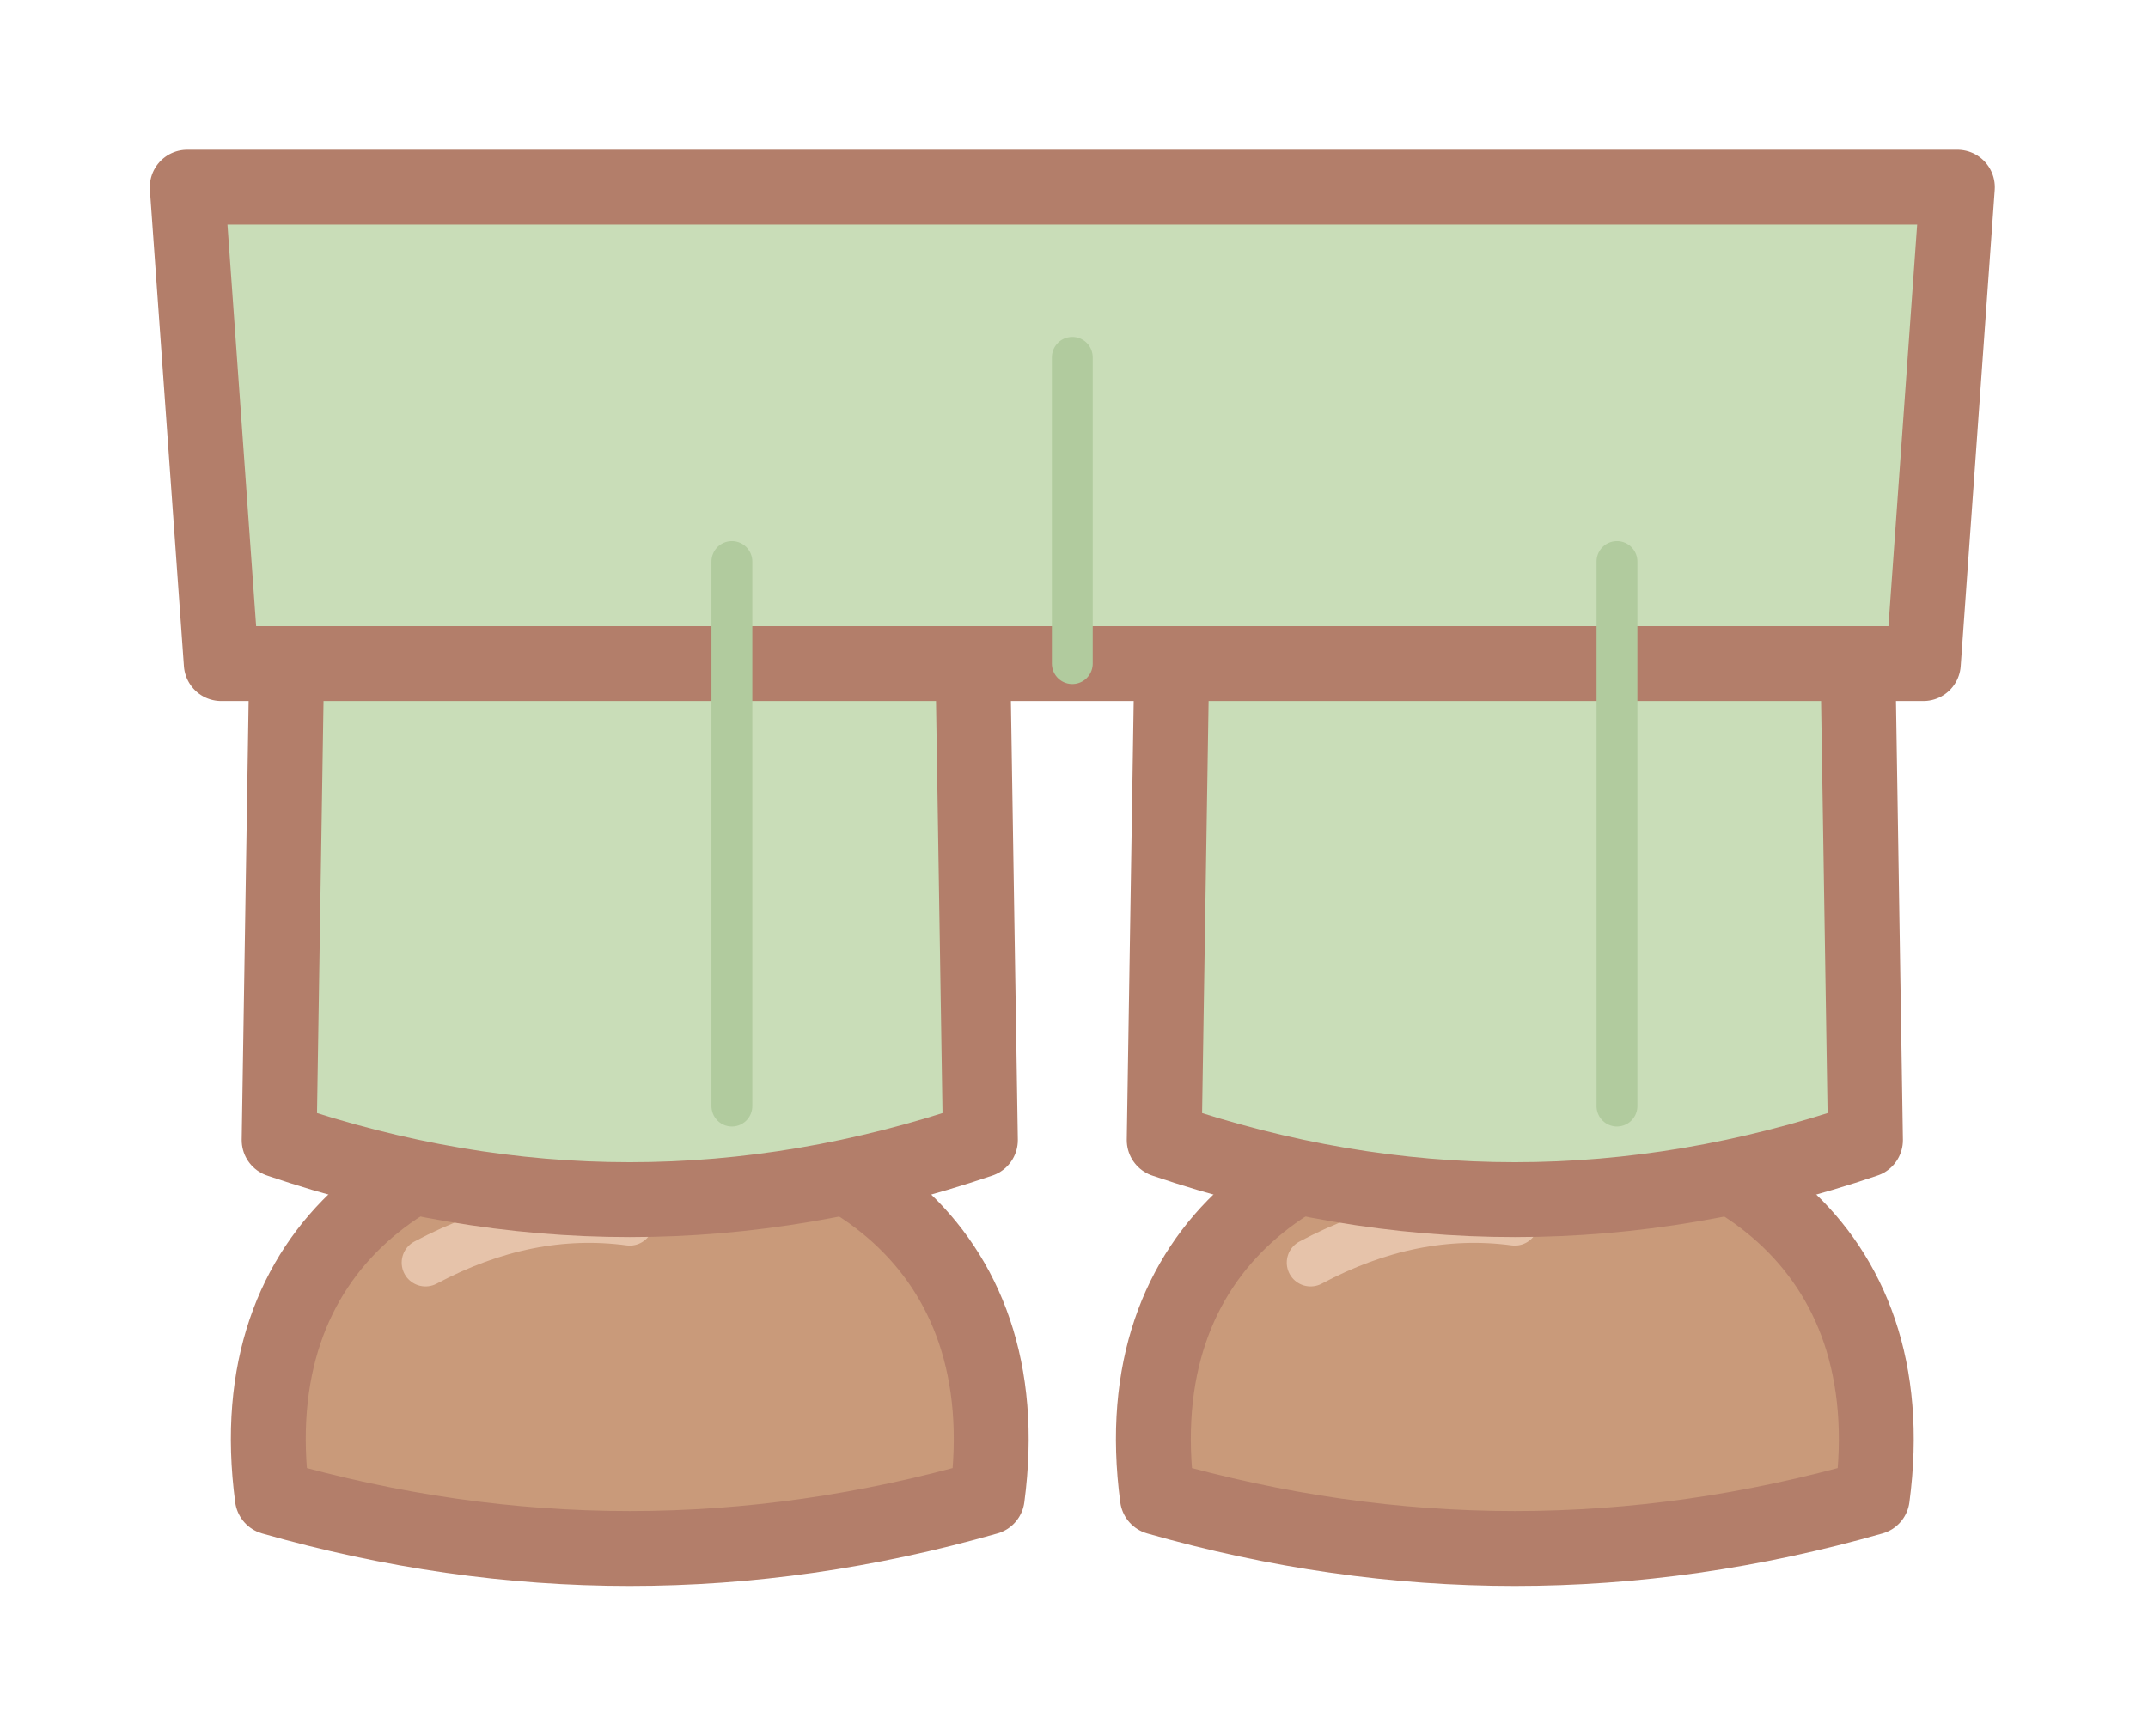
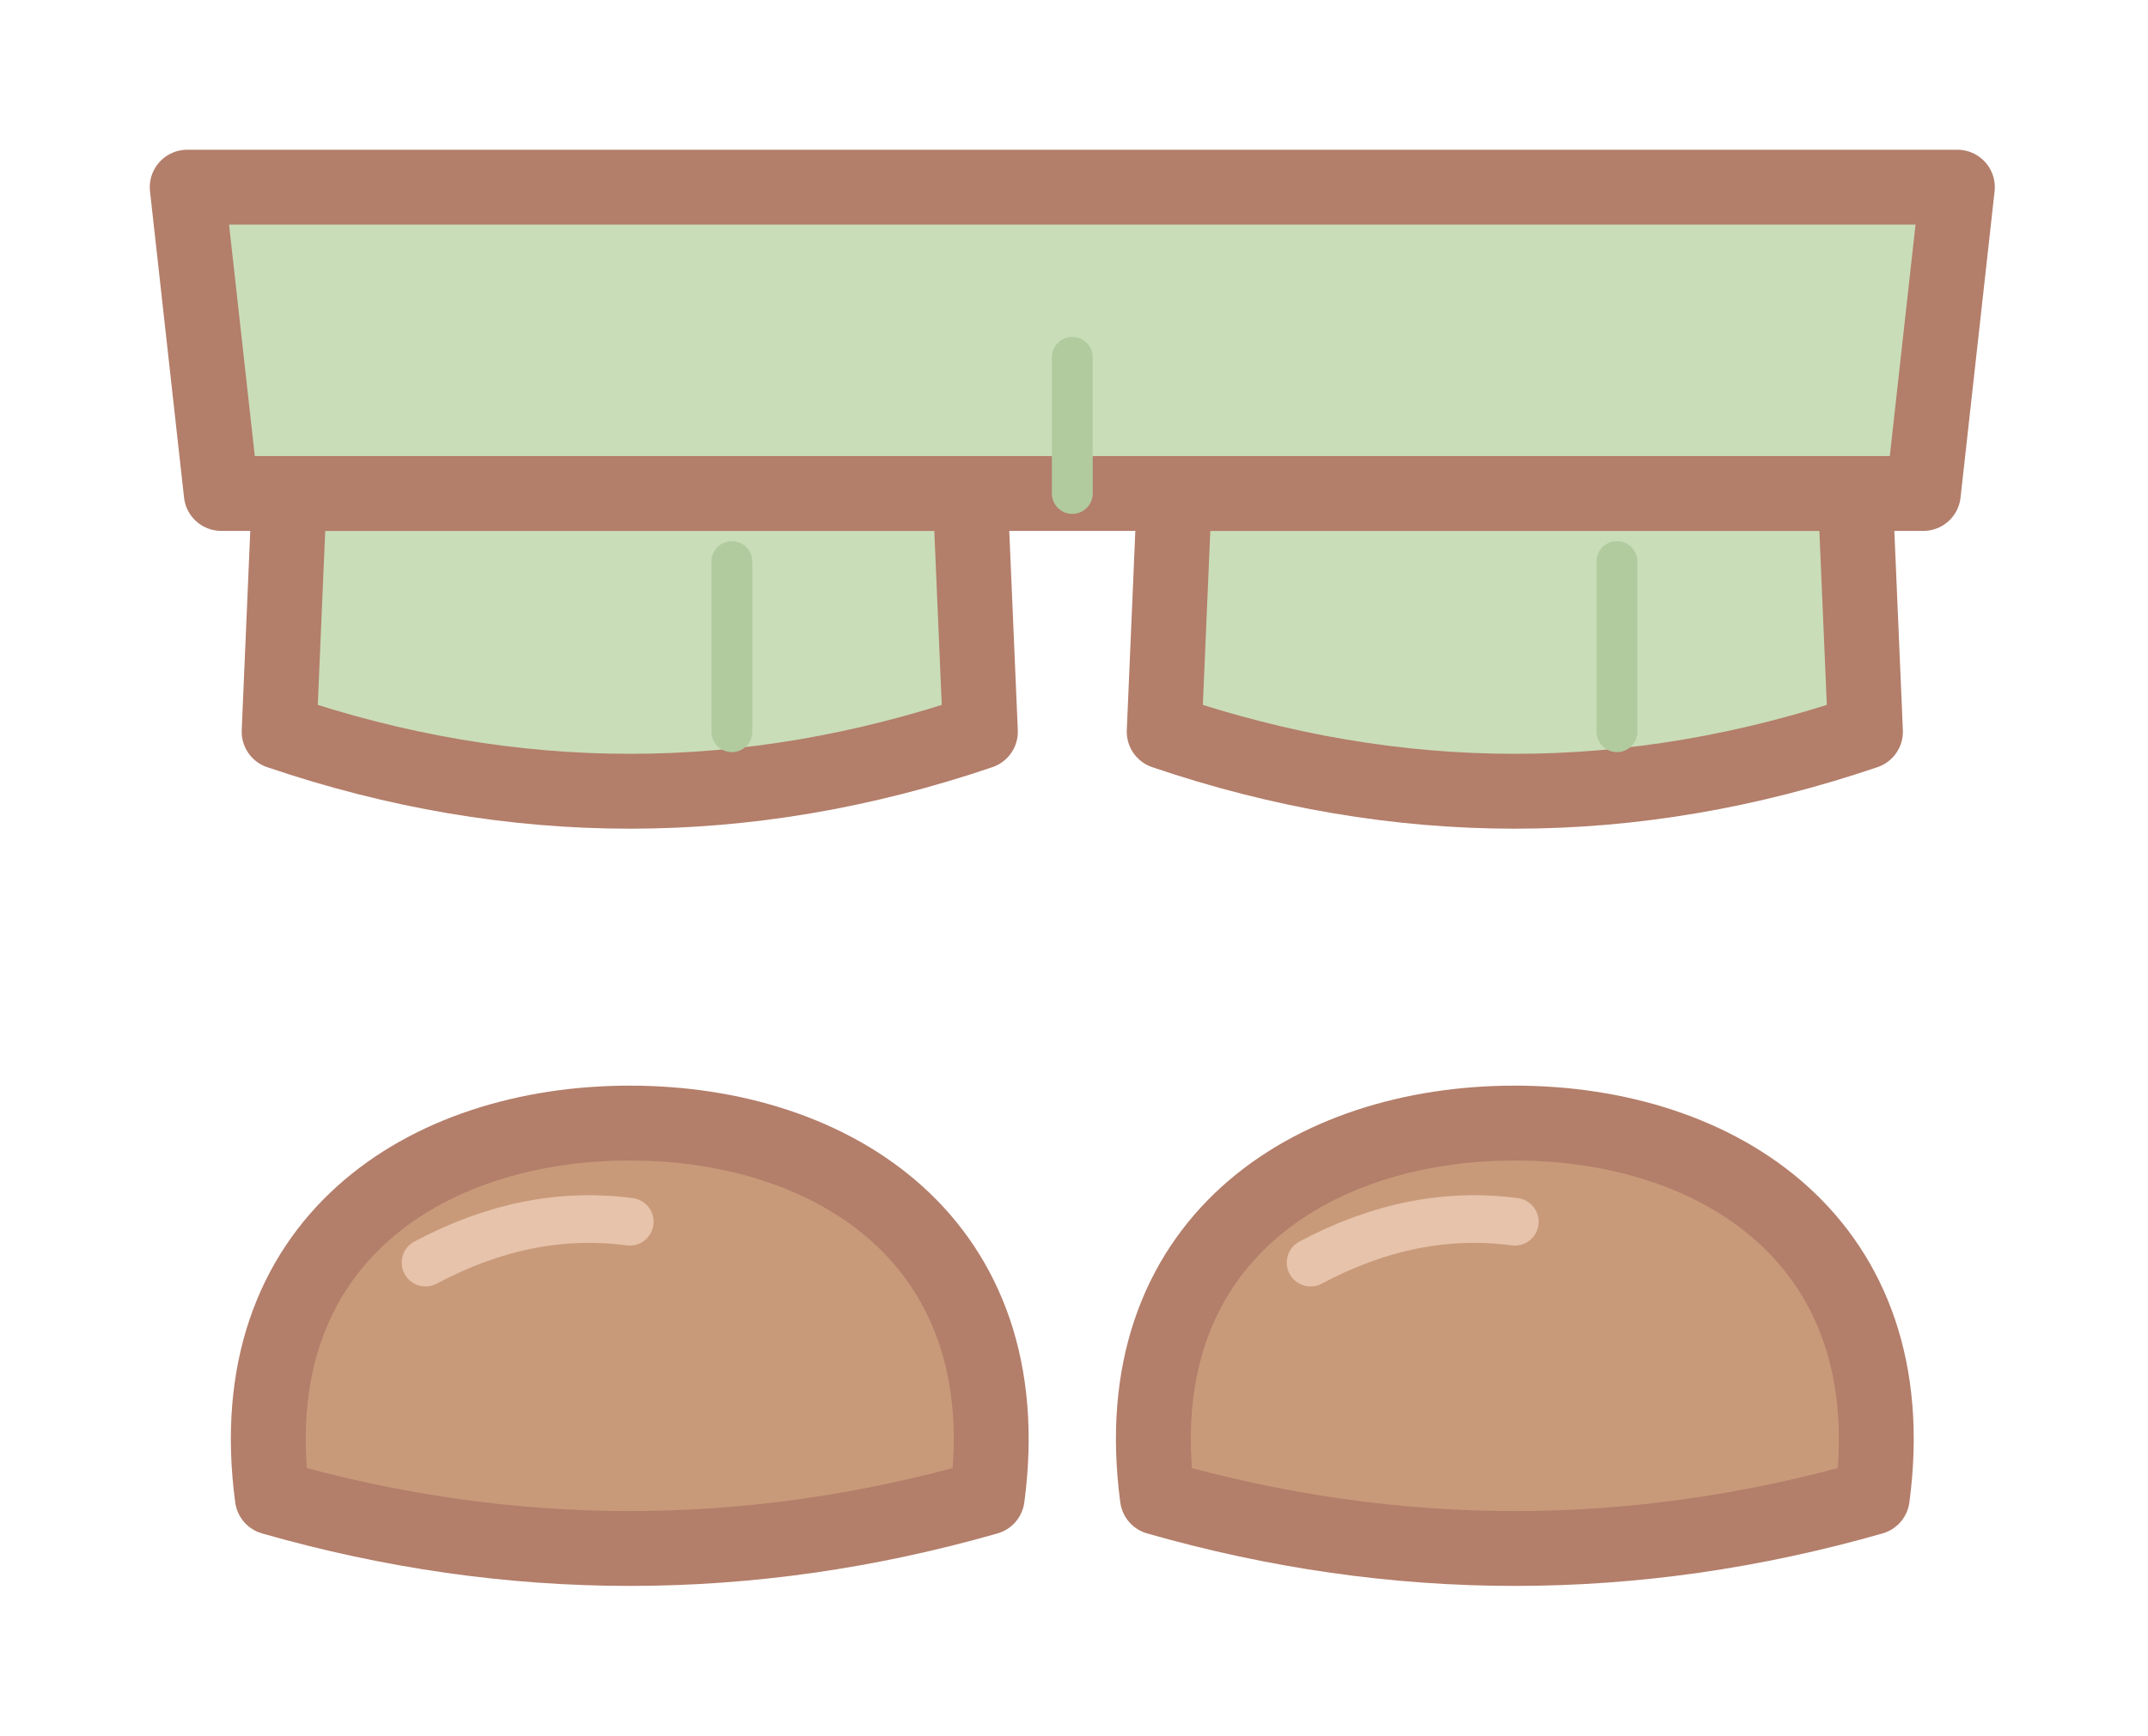
<svg xmlns="http://www.w3.org/2000/svg" viewBox="78.5 169.5 63.1 51.0" fill="none">
  <path d="M86.5 213.5 C85.5 206 91 202.5 97 202.5 C103 202.5 108.5 206 107.5 213.5 Q97 216.5 86.5 213.5 Z" fill="#C99A7A" stroke="#B37E6A" stroke-width="2.2" stroke-linejoin="round" stroke-linecap="round" />
  <path d="M91 206.6 q3 -1.6 6 -1.2" stroke="#E6C3AA" stroke-width="1.4" stroke-linecap="round" stroke-linejoin="round" fill="none" />
  <path d="M112.5 213.5 C111.5 206 117 202.5 123 202.5 C129 202.5 134.5 206 133.5 213.5 Q123 216.5 112.5 213.5 Z" fill="#C99A7A" stroke="#B37E6A" stroke-width="2.2" stroke-linejoin="round" stroke-linecap="round" />
  <path d="M117 206.6 q3 -1.6 6 -1.2" stroke="#E6C3AA" stroke-width="1.4" stroke-linecap="round" stroke-linejoin="round" fill="none" />
-   <path d="M87 184 L86.7 203 Q97 206.5 107.3 203 L107 184 Z" fill="#C9DDB8" stroke="#B37E6A" stroke-width="2.2" stroke-linejoin="round" stroke-linecap="round" />
-   <path d="M113 184 L112.7 203 Q123 206.5 133.3 203 L133 184 Z" fill="#C9DDB8" stroke="#B37E6A" stroke-width="2.2" stroke-linejoin="round" stroke-linecap="round" />
-   <path d="M84 175 L136 175 L135 189 L85 189 Z" fill="#C9DDB8" stroke="#B37E6A" stroke-width="2.2" stroke-linejoin="round" stroke-linecap="round" />
-   <path d="M110 180 L110 189" stroke="#B1CB9E" stroke-width="1.2" stroke-linecap="round" stroke-linejoin="round" fill="none" />
-   <path d="M126 186 L126 202 M100 186 L100 202" stroke="#B1CB9E" stroke-width="1.2" stroke-linecap="round" stroke-linejoin="round" fill="none" />
+   <path d="M87 184 L86.7 191 Q97 194.5 107.3 191 L107 184 Z" fill="#C9DDB8" stroke="#B37E6A" stroke-width="2.2" stroke-linejoin="round" stroke-linecap="round" />
+   <path d="M113 184 L112.7 191 Q123 194.5 133.3 191 L133 184 Z" fill="#C9DDB8" stroke="#B37E6A" stroke-width="2.2" stroke-linejoin="round" stroke-linecap="round" />
+   <path d="M84 175 L136 175 L135 184 L85 184 Z" fill="#C9DDB8" stroke="#B37E6A" stroke-width="2.2" stroke-linejoin="round" stroke-linecap="round" />
+   <path d="M110 180 L110 184" stroke="#B1CB9E" stroke-width="1.2" stroke-linecap="round" stroke-linejoin="round" fill="none" />
+   <path d="M126 186 L126 191 M100 186 L100 191" stroke="#B1CB9E" stroke-width="1.2" stroke-linecap="round" stroke-linejoin="round" fill="none" />
</svg>
